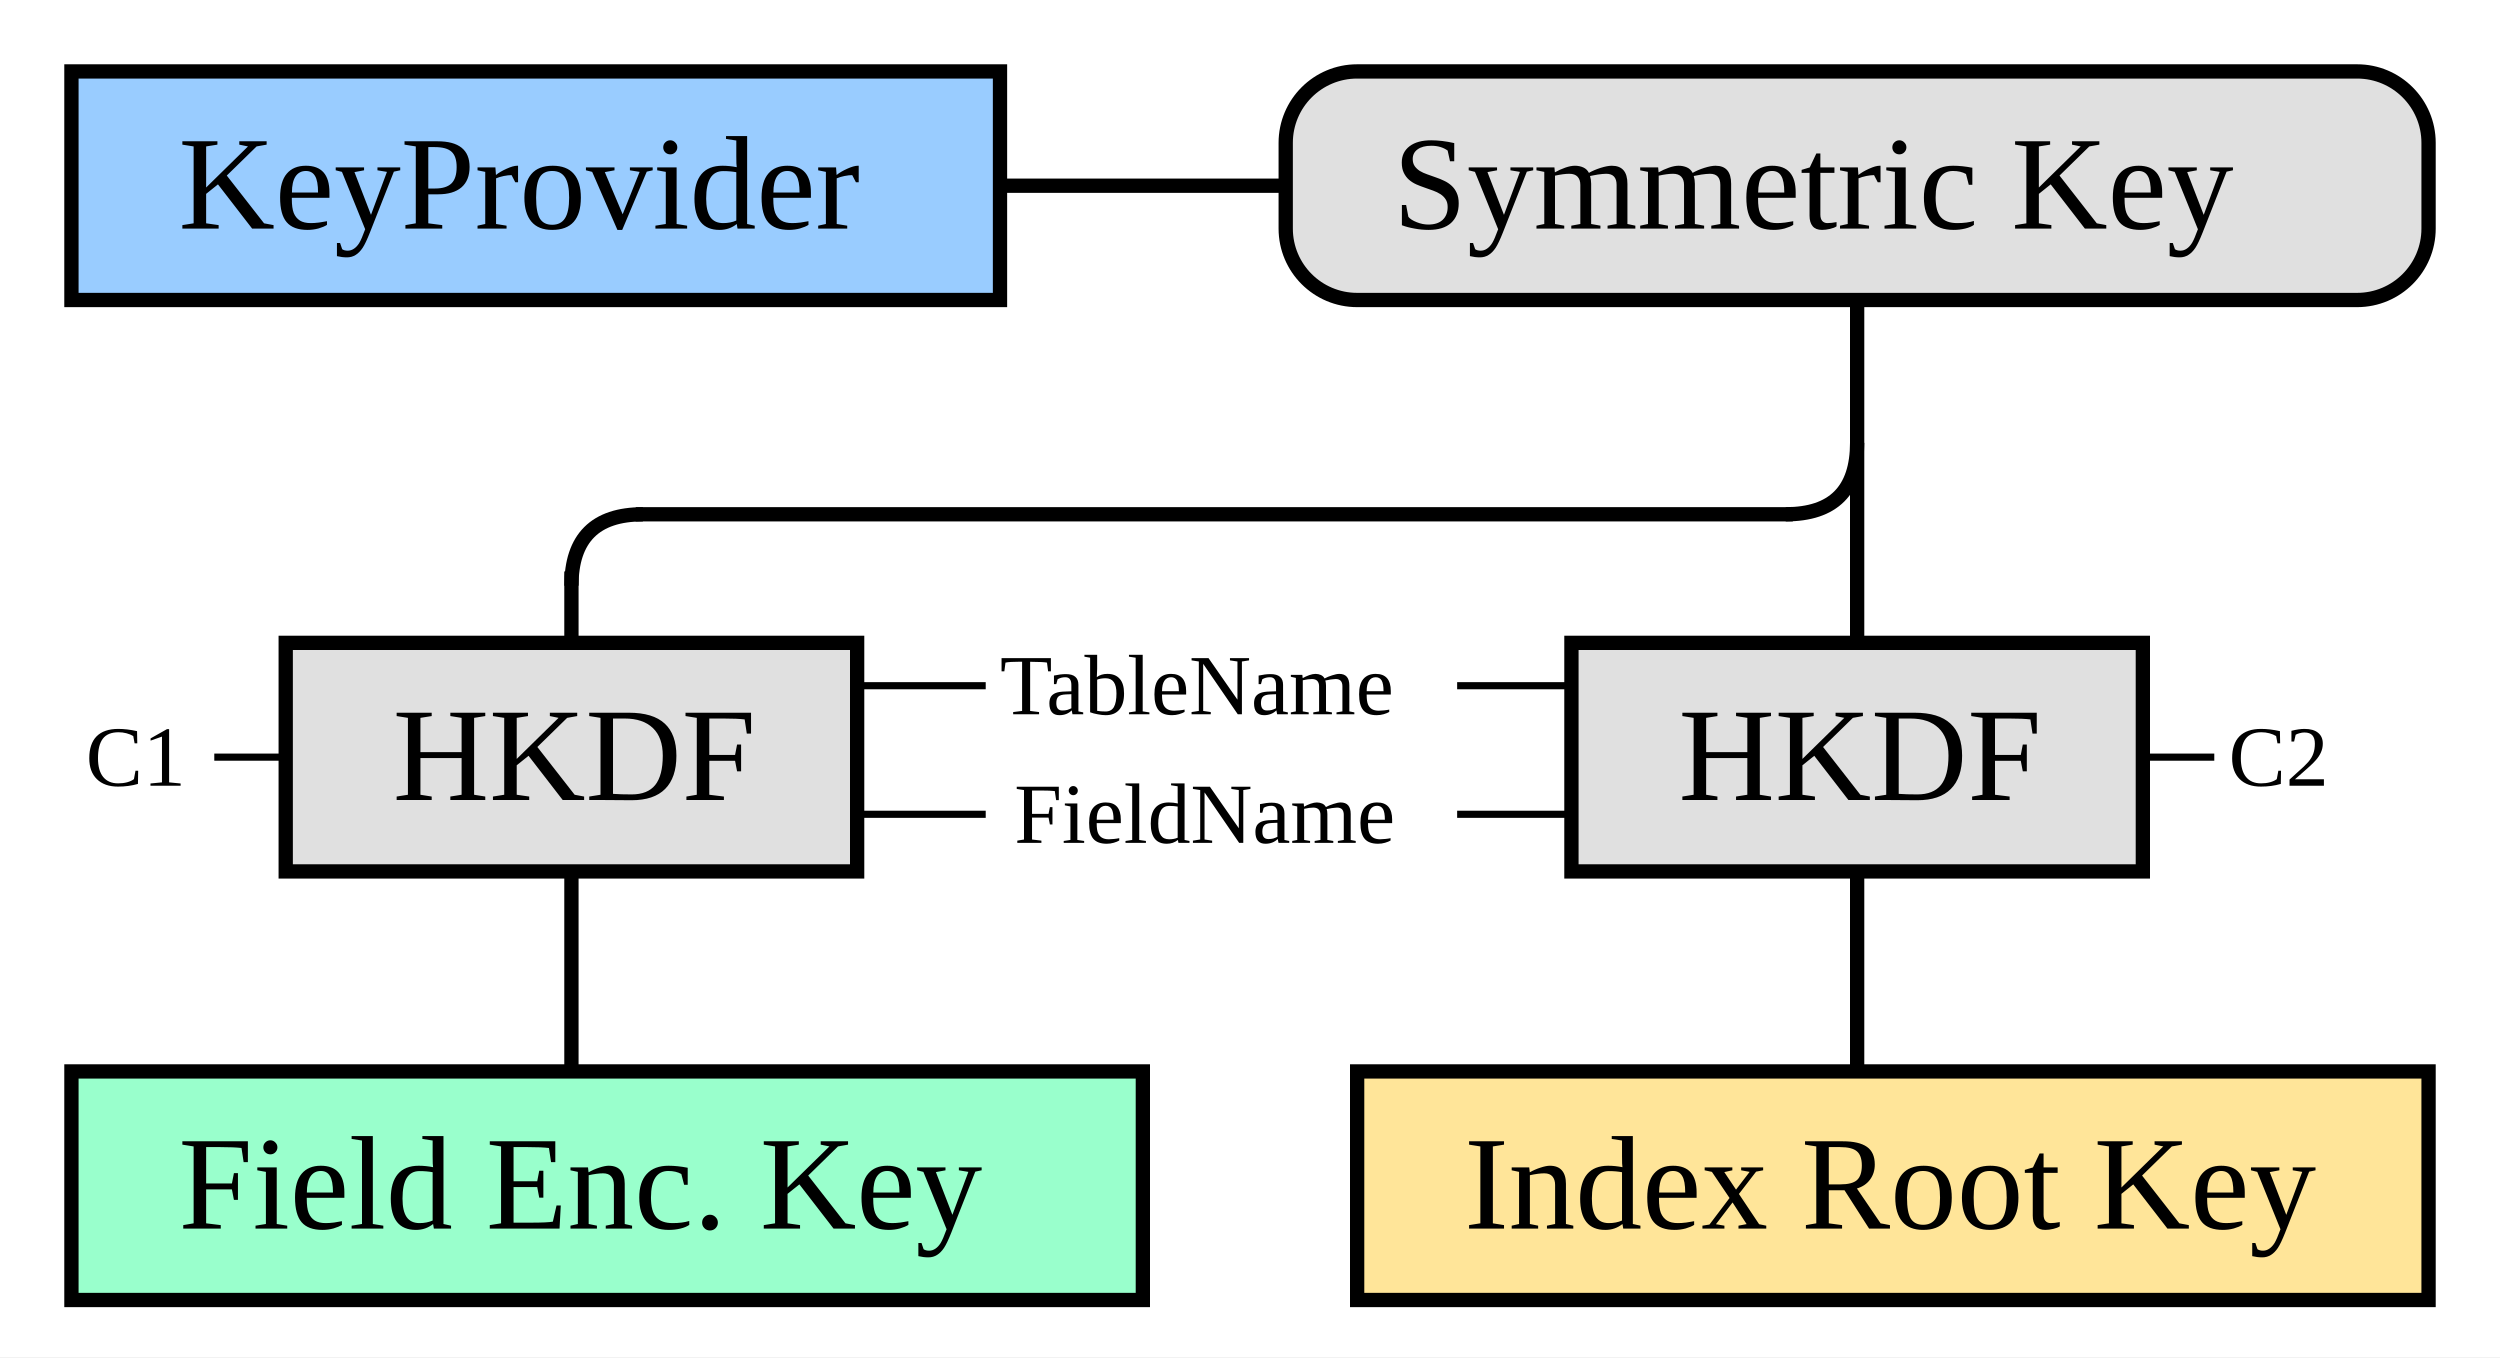
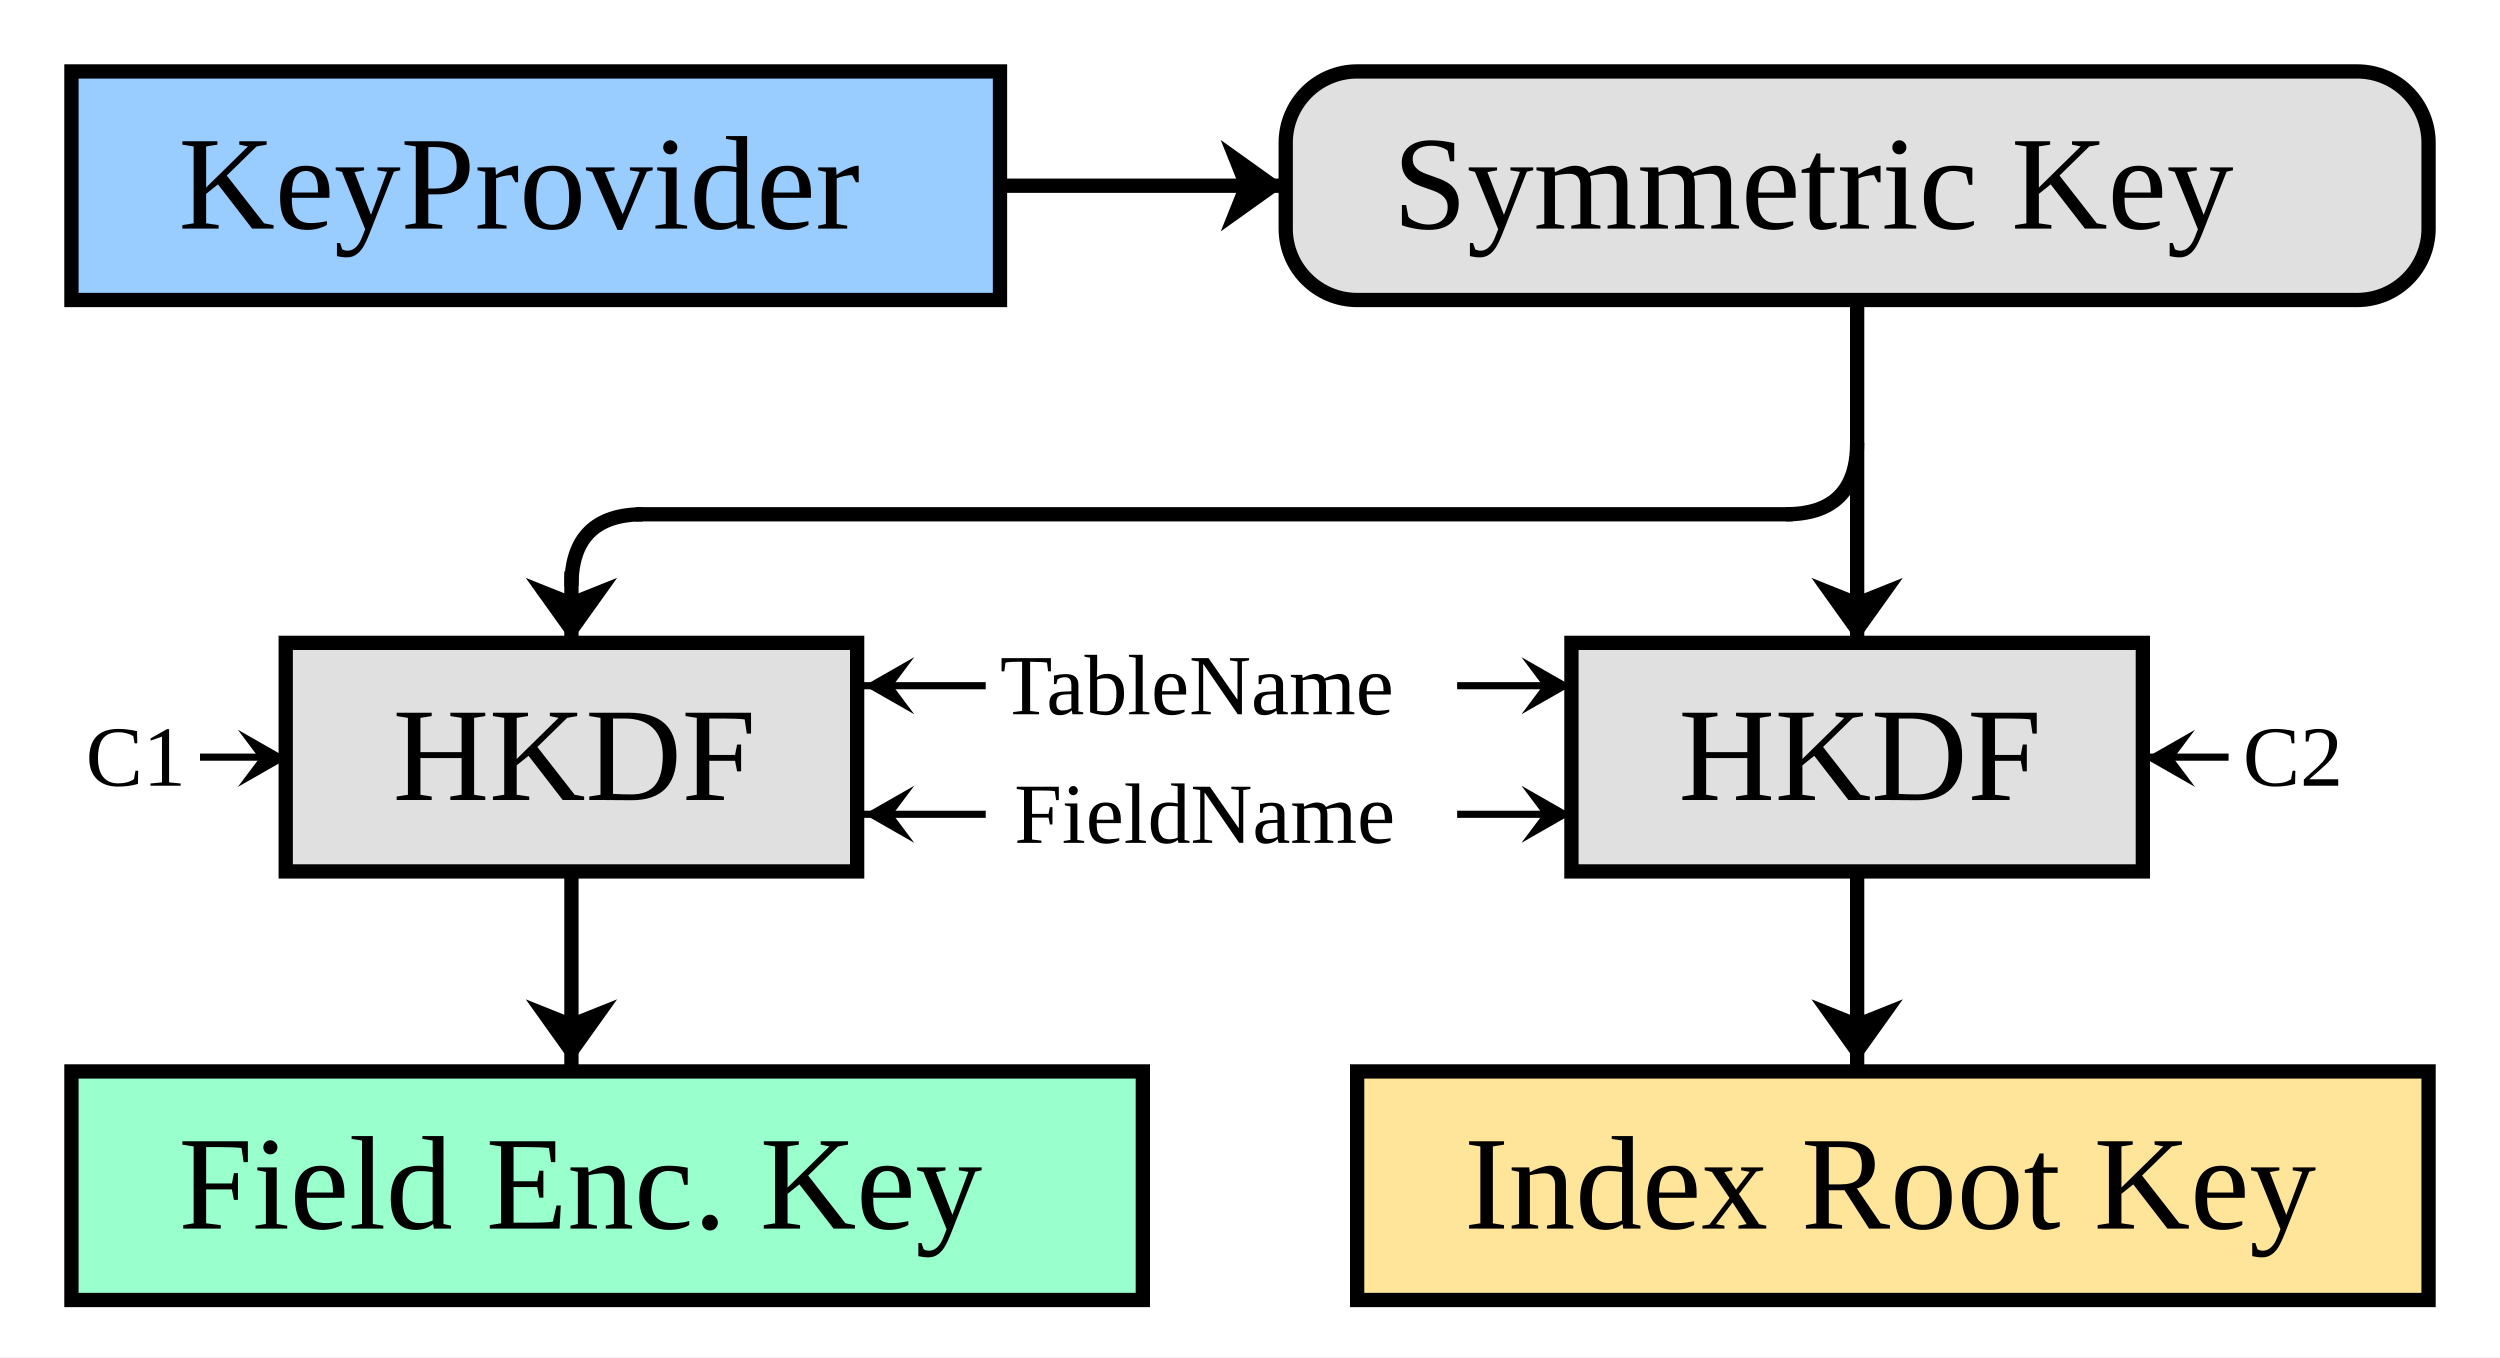
<svg xmlns="http://www.w3.org/2000/svg" version="1.1" id="Layer_1" x="0px" y="0px" viewBox="0 0 350 190" style="enable-background: new 0 0 350 190;" xml:space="preserve">
  <style type="text/css">
    .box {
        stroke: #000;
        stroke-width: 2;
        fill: #e0e0e0;
    }
    .line {
        stroke: #000;
        stroke-width: 2;
        fill: none;
+     }
+     .arrowhead {
+         stroke: #000;
+         fill: #000;
+         stroke-width: 1;
+     }
+     .arrowmini {
+         stroke-width: 0;
+         fill: #000;
    }
    .box-text {
        color: #000;
        font-size: 14pt;
    }
    .thin-line {
        stroke: #000;
        stroke-width: 1;
        fill: none;
    }
    .small-text {
        color: #000;
        font-size: 9pt;
    }
    #key-provider rect {
        fill: #99ccff;
    }
    #enc-key rect {
        fill: #99ffcc;
    }
    #idx-key rect {
        fill: #ffe599;
    }

</style>
  <rect x="0" y="0" height="190" width="350" fill="#fff" />
-   <g transform="matrix(1,0,0,1,10,10)" id="key-provider">
+   <g transform="translate(10 10)" id="key-provider">
    <rect x="0" y="0" class="box" width="130" height="32" />
    <text x="15" y="22" class="box-text">KeyProvider</text>
  </g>
  <line x1="140" x2="180" y1="26" y2="26" class="line" />
-   <g transform="matrix(1,0,0,1,180,10)" id="symmetric-key">
+   <g transform="translate(172 21)" class="arrowhead">
+     <polygon points="2,5, 0,0, 7,5, 0,10" />
+   </g>
+   <g transform="translate(180 10)" id="symmetric-key">
    <rect x="0" y="0" rx="10" ry="10" class="box rounded-borders" width="160" height="32" />
    <text x="15" y="22" class="box-text">Symmetric Key</text>
  </g>
  <g id="symmetric-key-group">
    <line x1="260" x2="260" y1="42" y2="90" class="line" />
    <path d="M 260 62 q 0 10 -10 10" class="line" />
    <line x1="89" x2="251" y1="72" y2="72" class="line" />
    <path d="M 80 82 q 0 -10 10 -10" class="line" />
    <line x1="80" x2="80" y1="80" y2="90" class="line" />
+     <g transform="matrix(0,1,-1,0, 85, 82)" class="arrowhead">
+       <polygon points="2,5, 0,0, 7,5, 0,10" />
+     </g>
+     <g transform="matrix(0,1,-1,0, 265, 82)" class="arrowhead">
+       <polygon points="2,5, 0,0, 7,5, 0,10" />
+     </g>
  </g>
-   <g transform="matrix(1,0,0,1,40,90)" id="hkdf-1">
+   <g transform="translate(40 90)" id="hkdf-1">
    <rect x="0" y="0" class="box" width="80" height="32" />
    <text x="15" y="22" class="box-text">HKDF</text>
  </g>
-   <g transform="matrix(1,0,0,1,220,90)" id="hkdf-2">
+   <g transform="translate(220 90)" id="hkdf-2">
    <rect x="0" y="0" class="box" width="80" height="32" />
    <text x="15" y="22" class="box-text">HKDF</text>
  </g>
  <g>
    <text x="12" y="110" class="small-text">C1</text>
-     <line x1="30" x2="40" y1="106" y2="106" class="thin-line" />
-     <text x="312" y="110" class="small-text">C2</text>
-     <line x1="300" x2="310" y1="106" y2="106" class="thin-line" />
+     <line x1="28" x2="40" y1="106" y2="106" class="thin-line" />
+     <text x="314" y="110" class="small-text">C2</text>
+     <line x1="300" x2="312" y1="106" y2="106" class="thin-line" />
+     <g transform="matrix(1,0,0,1, 33.3, 102.167)" class="arrowmini">
+       <polygon points="3,4, 0,0, 7,4, 0,8" />
+     </g>
+     <g transform="matrix(-1,0,0,1, 307.3, 102.167)" class="arrowmini">
+       <polygon points="3,4, 0,0, 7,4, 0,8" />
+     </g>
    <text x="140" y="100" class="small-text">TableName</text>
    <text x="142" y="118" class="small-text">FieldName</text>
    <line x1="120" x2="138" y1="96" y2="96" class="thin-line" />
    <line x1="204" x2="220" y1="96" y2="96" class="thin-line" />
    <line x1="120" x2="138" y1="114" y2="114" class="thin-line" />
    <line x1="204" x2="220" y1="114" y2="114" class="thin-line" />
+     <g transform="matrix(-1,0,0,1, 128, 92)" class="arrowmini">
+       <polygon points="3,4, 0,0, 7,4, 0,8" />
+     </g>
+     <g transform="matrix(-1,0,0,1, 128, 110)" class="arrowmini">
+       <polygon points="3,4, 0,0, 7,4, 0,8" />
+     </g>
+     <g transform="matrix(1,0,0,1, 213, 92)" class="arrowmini">
+       <polygon points="3,4, 0,0, 7,4, 0,8" />
+     </g>
+     <g transform="matrix(1,0,0,1, 213, 110)" class="arrowmini">
+       <polygon points="3,4, 0,0, 7,4, 0,8" />
+     </g>
  </g>
  <line x1="80" x2="80" y1="122" y2="150" class="line" />
  <line x1="260" x2="260" y1="122" y2="150" class="line" />
-   <g transform="matrix(1,0,0,1,10,150)" id="enc-key">
+   <g transform="matrix(0,1,-1,0, 85, 141)" class="arrowhead">
+     <polygon points="2,5, 0,0, 7,5, 0,10" />
+   </g>
+   <g transform="matrix(0,1,-1,0, 265, 141)" class="arrowhead">
+     <polygon points="2,5, 0,0, 7,5, 0,10" />
+   </g>
+   <g transform="translate(10 150)" id="enc-key">
    <rect x="0" y="0" class="box" width="150" height="32" />
    <text x="15" y="22" class="box-text">Field Enc. Key</text>
  </g>
-   <g transform="matrix(1,0,0,1,190,150)" id="idx-key">
+   <g transform="translate(190 150)" id="idx-key">
    <rect x="0" y="0" class="box" width="150" height="32" />
    <text x="15" y="22" class="box-text">Index Root Key</text>
  </g>
</svg>
